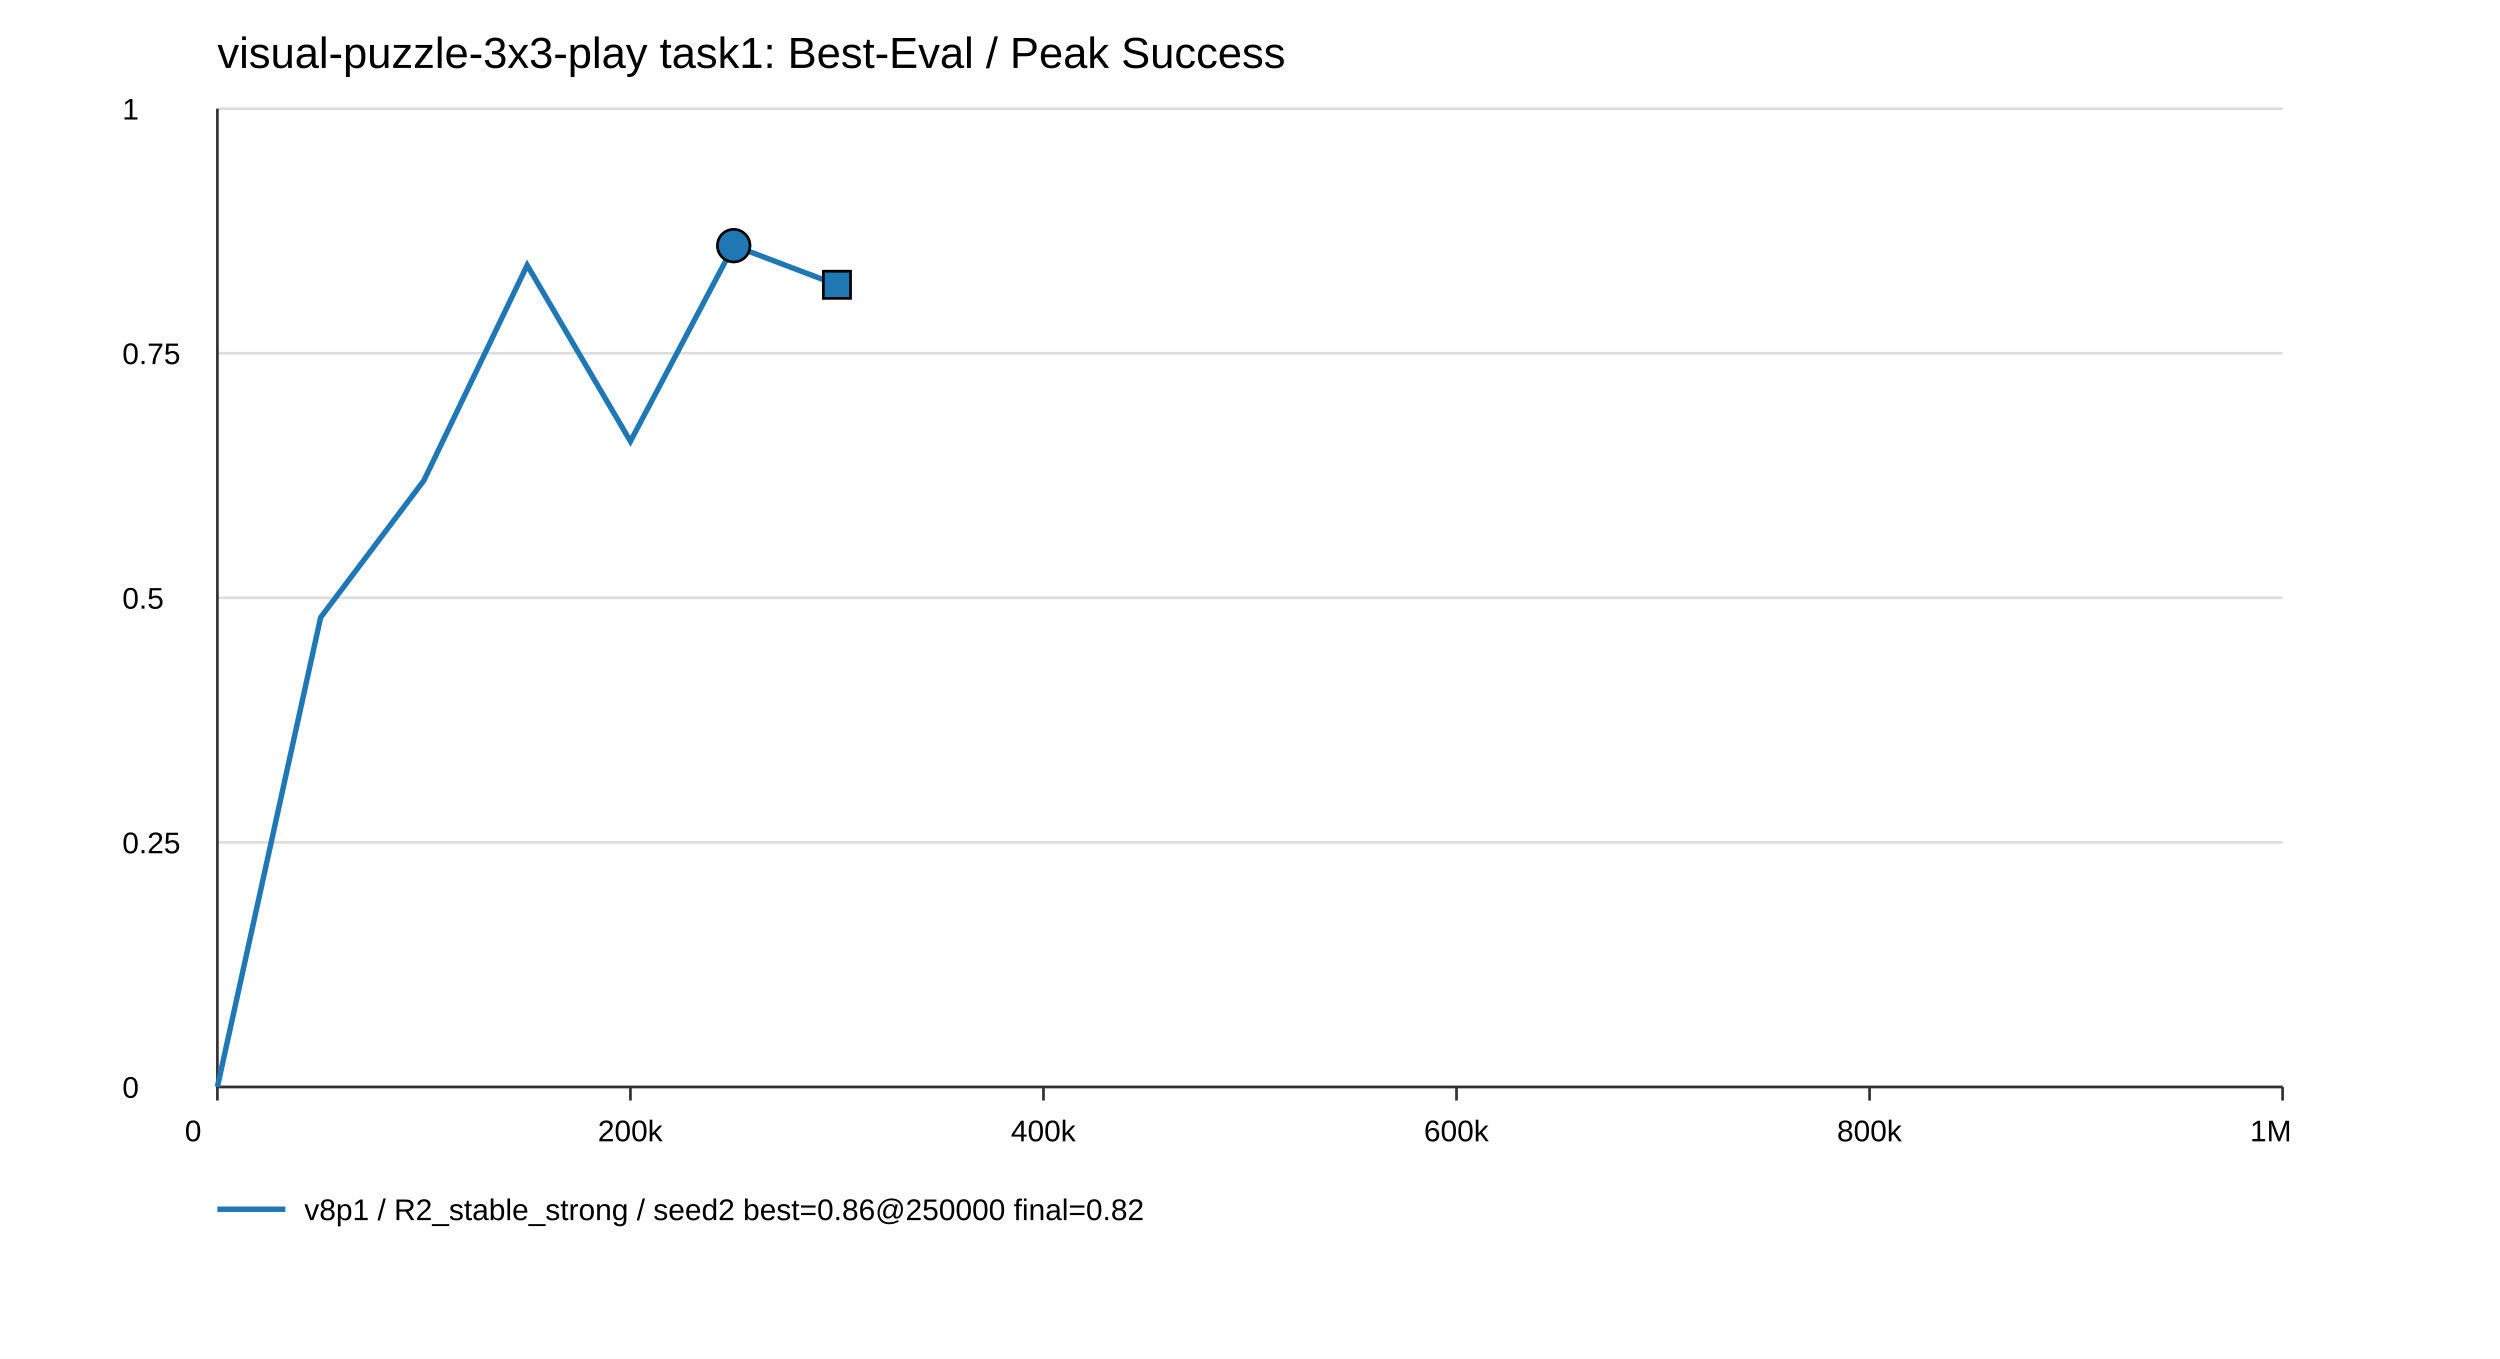
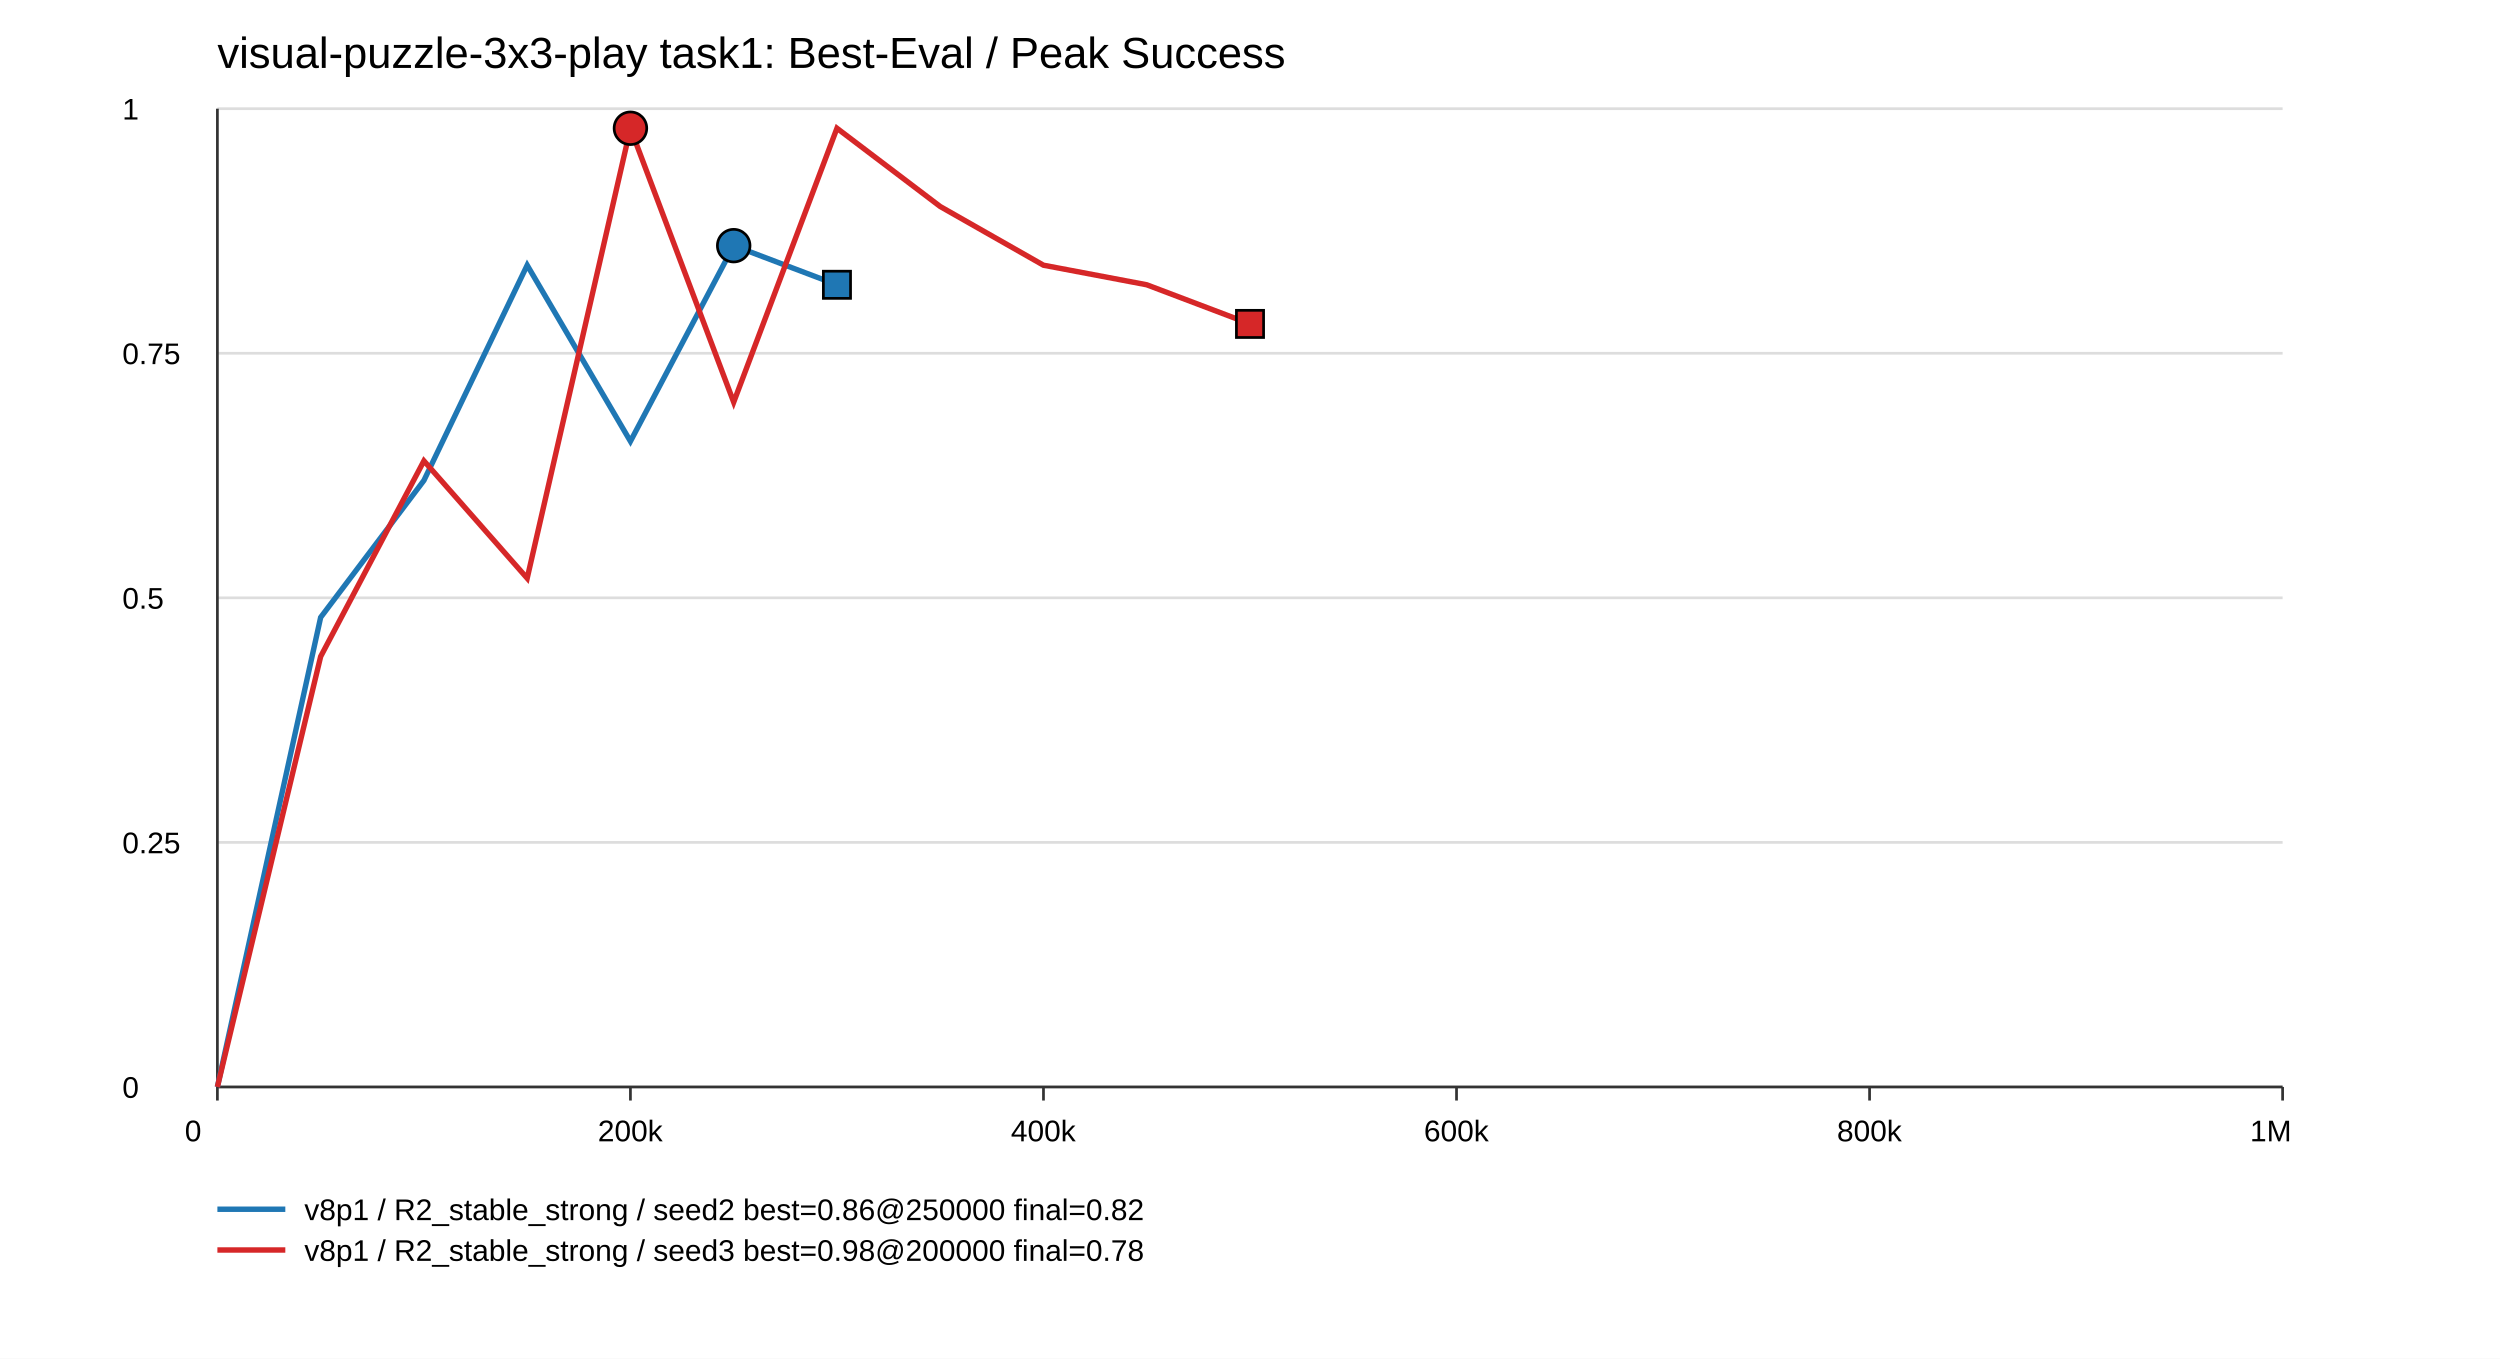
<svg xmlns="http://www.w3.org/2000/svg" width="920" height="500" viewBox="0 0 920 500">
  <rect width="100%" height="100%" fill="white" />
  <text x="80" y="25" font-family="Arial" font-size="16">visual-puzzle-3x3-play task1: Best-Eval / Peak Success</text>
  <line x1="80" y1="400.0" x2="840" y2="400.0" stroke="#ddd" />
  <text x="45" y="404.0" font-family="Arial" font-size="11">0</text>
  <line x1="80" y1="310.0" x2="840" y2="310.0" stroke="#ddd" />
  <text x="45" y="314.0" font-family="Arial" font-size="11">0.25</text>
  <line x1="80" y1="220.0" x2="840" y2="220.0" stroke="#ddd" />
  <text x="45" y="224.0" font-family="Arial" font-size="11">0.5</text>
  <line x1="80" y1="130.0" x2="840" y2="130.0" stroke="#ddd" />
  <text x="45" y="134.0" font-family="Arial" font-size="11">0.75</text>
  <line x1="80" y1="40.0" x2="840" y2="40.0" stroke="#ddd" />
  <text x="45" y="44.0" font-family="Arial" font-size="11">1</text>
  <line x1="80" y1="400" x2="840" y2="400" stroke="#333" />
  <line x1="80" y1="40" x2="80" y2="400" stroke="#333" />
  <line x1="80.0" y1="400" x2="80.0" y2="405" stroke="#333" />
  <text x="68.0" y="420" font-family="Arial" font-size="11">0</text>
  <line x1="232.0" y1="400" x2="232.0" y2="405" stroke="#333" />
  <text x="220.0" y="420" font-family="Arial" font-size="11">200k</text>
  <line x1="384.0" y1="400" x2="384.0" y2="405" stroke="#333" />
  <text x="372.0" y="420" font-family="Arial" font-size="11">400k</text>
  <line x1="536.0" y1="400" x2="536.0" y2="405" stroke="#333" />
  <text x="524.0" y="420" font-family="Arial" font-size="11">600k</text>
  <line x1="688.0" y1="400" x2="688.0" y2="405" stroke="#333" />
  <text x="676.0" y="420" font-family="Arial" font-size="11">800k</text>
  <line x1="840.0" y1="400" x2="840.0" y2="405" stroke="#333" />
  <text x="828.0" y="420" font-family="Arial" font-size="11">1M</text>
  <polyline points="80.0,400.0 118.0,227.2 156.0,176.8 194.0,97.6 232.0,162.4 270.0,90.4 308.0,104.8" fill="none" stroke="#1f77b4" stroke-width="2" />
  <circle cx="270.0" cy="90.4" r="6" fill="#1f77b4" stroke="black" />
  <rect x="303.0" y="99.8" width="10" height="10" fill="#1f77b4" stroke="black" />
  <line x1="80" y1="445" x2="105" y2="445" stroke="#1f77b4" stroke-width="2" />
  <text x="112" y="449" font-family="Arial" font-size="11">v8p1 / R2_stable_strong / seed2 best=0.86@250000 final=0.82</text>
+   <polyline points="80.0,400.0 118.0,241.6 156.0,169.6 194.0,212.8 232.0,47.2 270.0,148.0 308.0,47.2 346.0,76.0 384.0,97.6 422.0,104.8 460.0,119.2" fill="none" stroke="#d62728" stroke-width="2" />
+   <circle cx="232.0" cy="47.2" r="6" fill="#d62728" stroke="black" />
+   <rect x="455.0" y="114.2" width="10" height="10" fill="#d62728" stroke="black" />
+   <line x1="80" y1="460" x2="105" y2="460" stroke="#d62728" stroke-width="2" />
+   <text x="112" y="464" font-family="Arial" font-size="11">v8p1 / R2_stable_strong / seed3 best=0.98@200000 final=0.78</text>
</svg>
